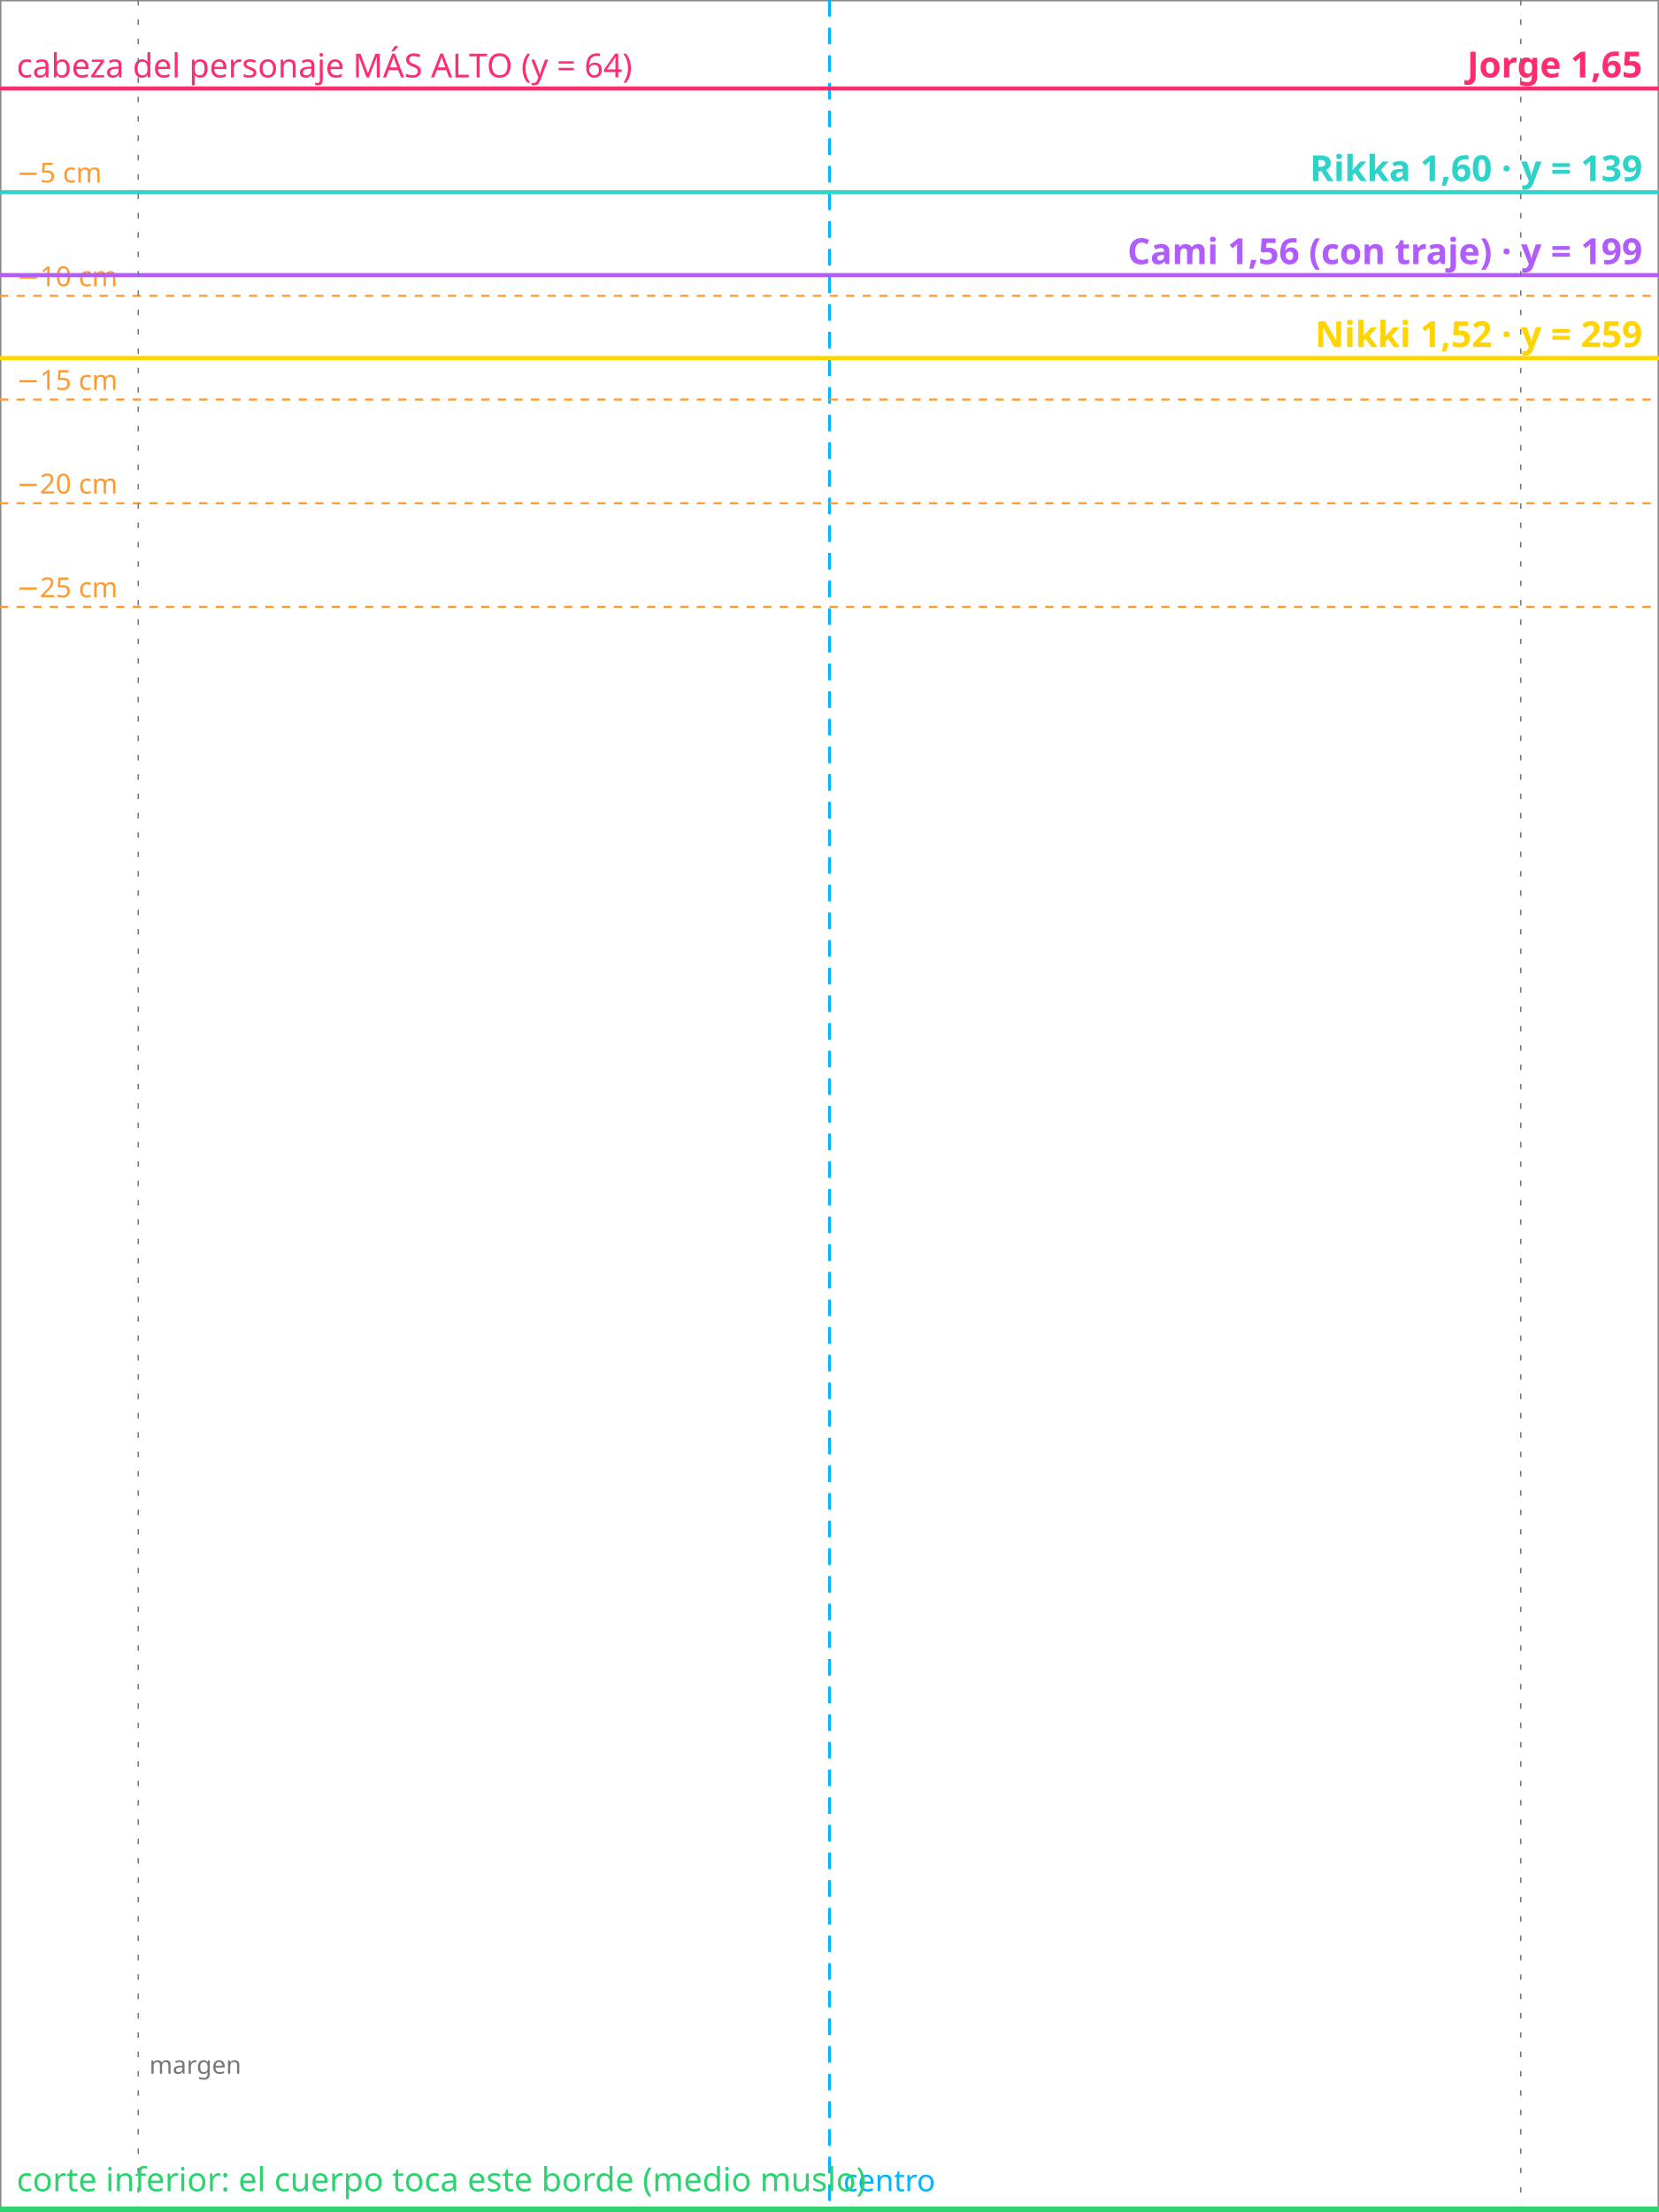
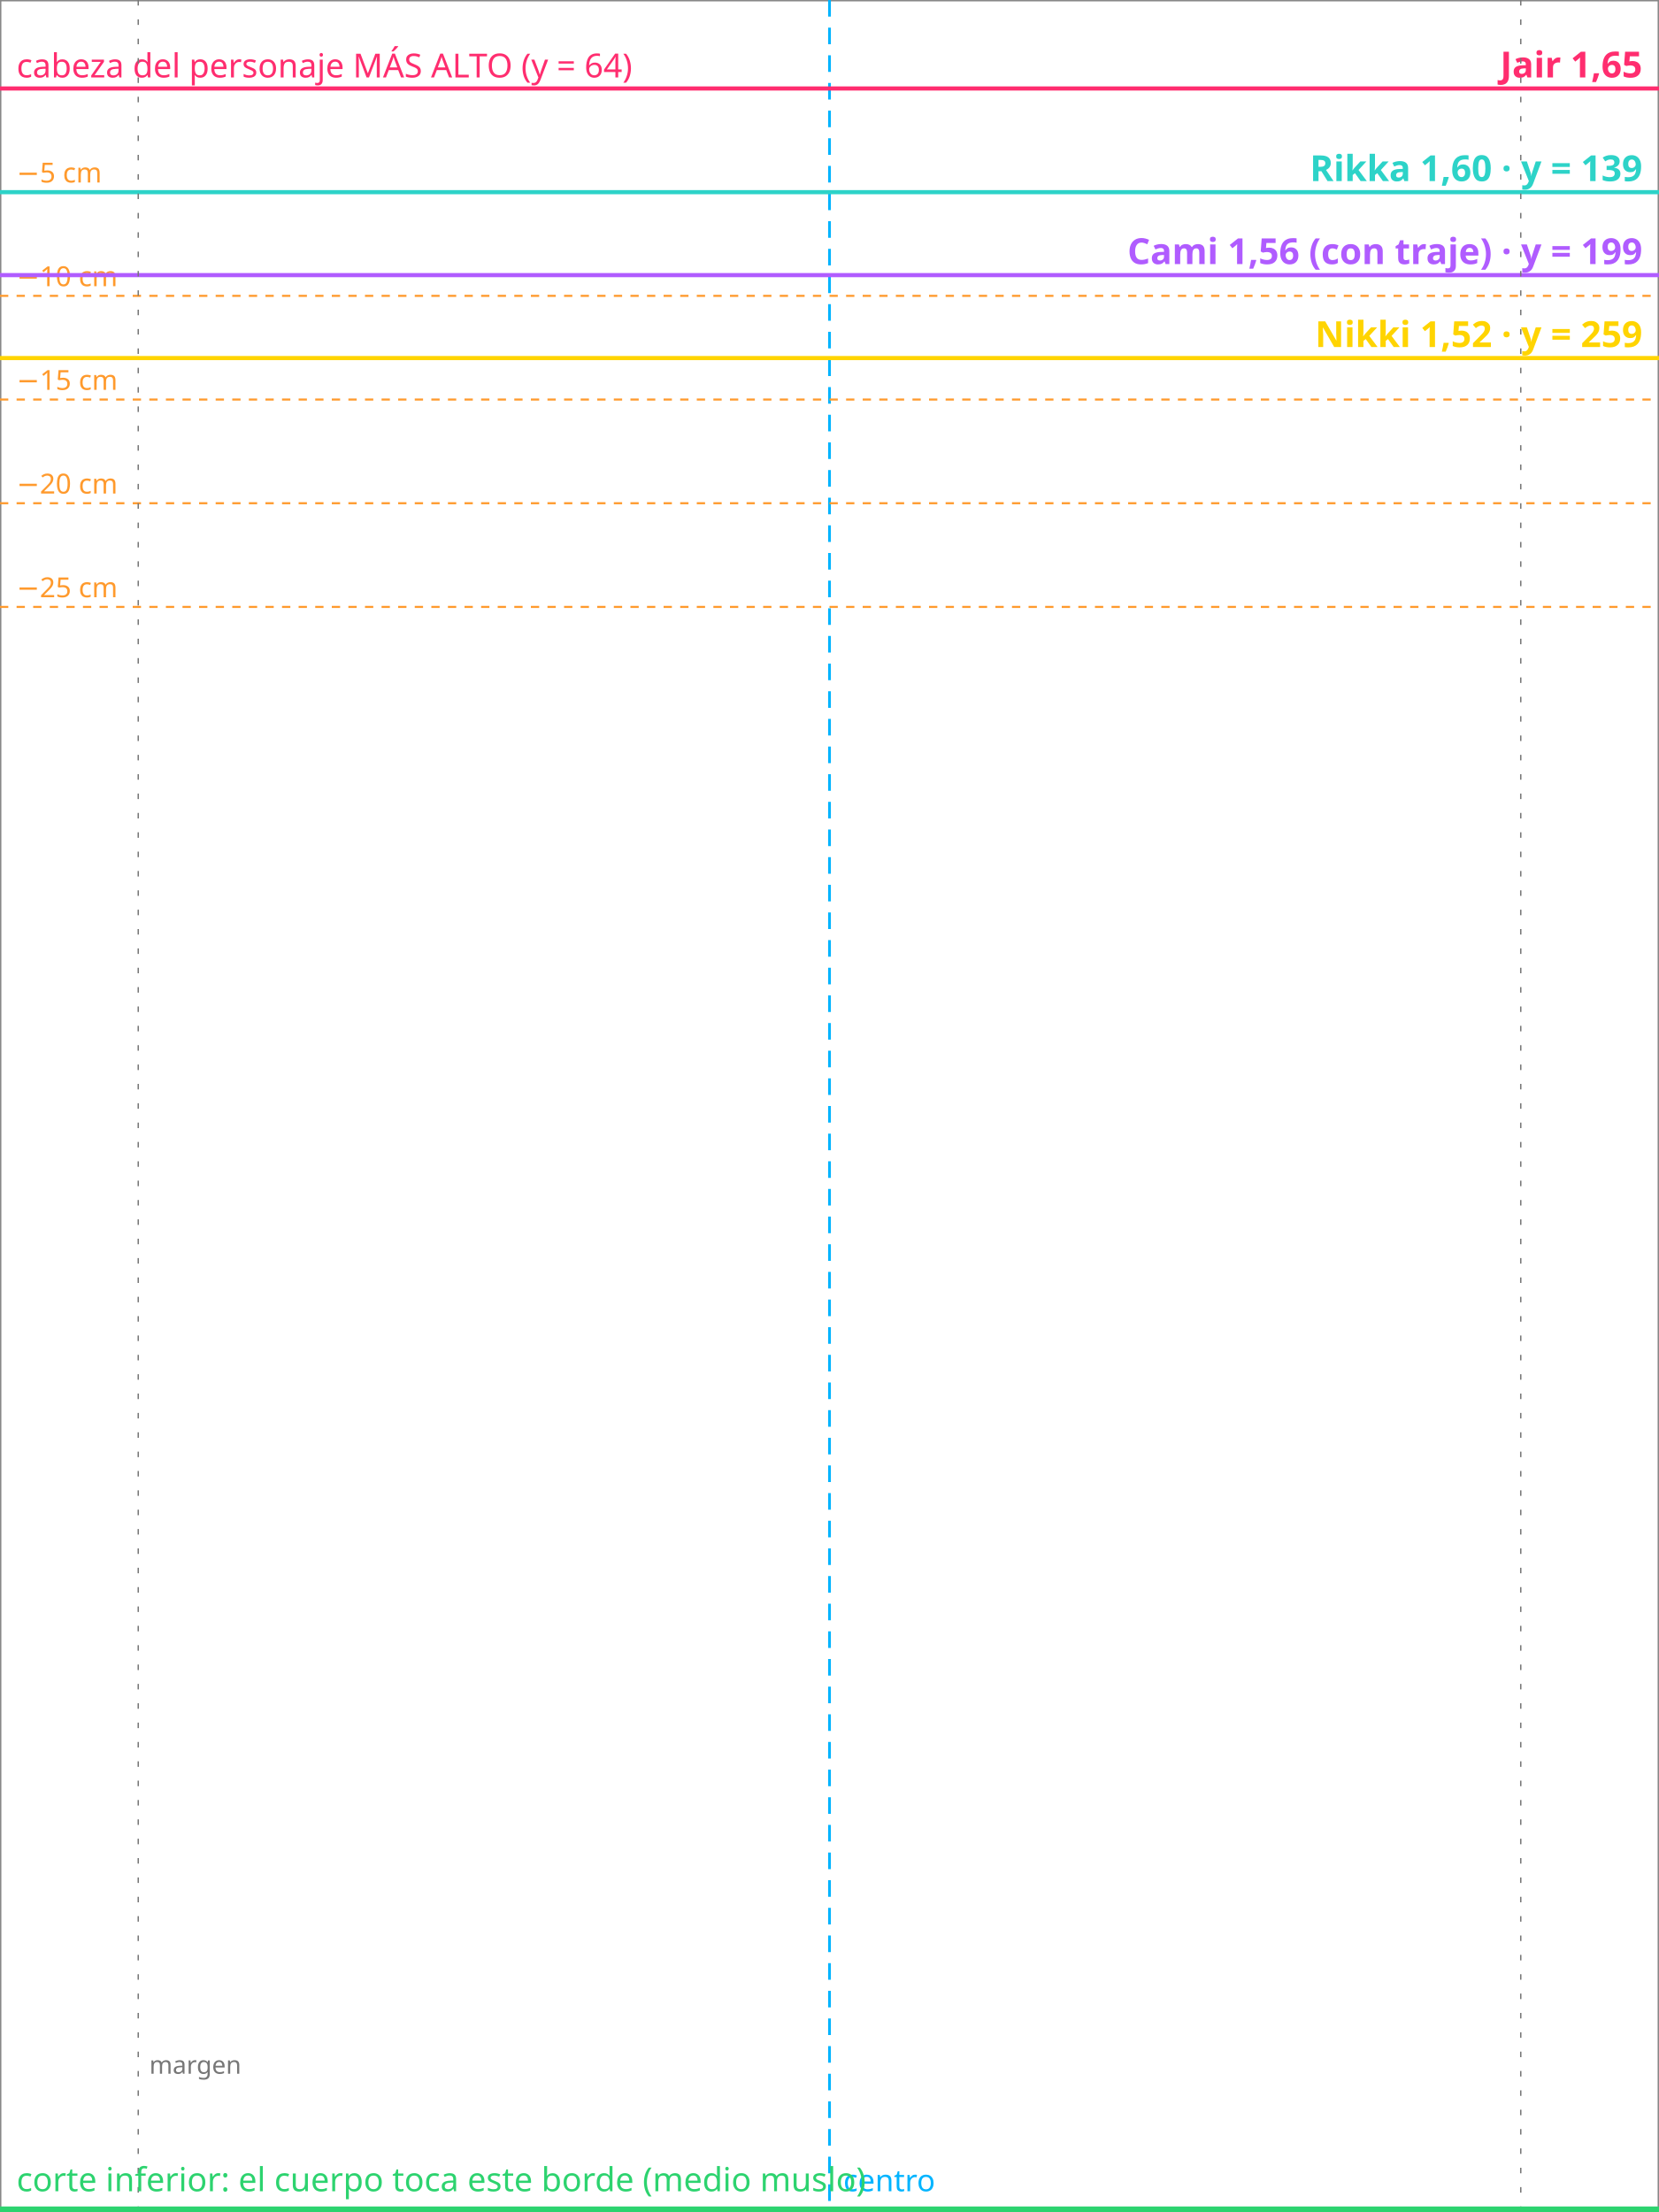
<svg xmlns="http://www.w3.org/2000/svg" width="1200" height="1600" viewBox="0 0 1200 1600">
  <rect x="0.5" y="0.5" width="1199" height="1599" fill="none" stroke="#888" stroke-width="1" />
  <line x1="600" y1="0" x2="600" y2="1600" stroke="#00b4ff" stroke-width="2" stroke-dasharray="12 8" />
  <text x="610" y="1585" font-family="sans-serif" font-size="22" fill="#00b4ff">centro</text>
  <line x1="0" y1="64" x2="1200" y2="64" stroke="#ff2d6f" stroke-width="3" />
  <text x="12" y="56" font-family="sans-serif" font-size="24" fill="#ff2d6f">cabeza del personaje MÁS ALTO (y = 64)</text>
  <g font-family="sans-serif" font-size="20" fill="#ff9a2d" stroke="#ff9a2d">
    <line x1="0" y1="139" x2="1200" y2="139" stroke-width="1.5" stroke-dasharray="6 6" />
    <text x="12" y="132" stroke="none">−5 cm</text>
    <line x1="0" y1="214" x2="1200" y2="214" stroke-width="1.5" stroke-dasharray="6 6" />
    <text x="12" y="207" stroke="none">−10 cm</text>
    <line x1="0" y1="289" x2="1200" y2="289" stroke-width="1.5" stroke-dasharray="6 6" />
    <text x="12" y="282" stroke="none">−15 cm</text>
    <line x1="0" y1="364" x2="1200" y2="364" stroke-width="1.5" stroke-dasharray="6 6" />
    <text x="12" y="357" stroke="none">−20 cm</text>
    <line x1="0" y1="439" x2="1200" y2="439" stroke-width="1.5" stroke-dasharray="6 6" />
    <text x="12" y="432" stroke="none">−25 cm</text>
  </g>
  <g font-family="sans-serif" font-size="26" font-weight="bold">
-     <text x="1188" y="56" text-anchor="end" fill="#ff2d6f">Jorge 1,65</text>
+     <text x="1188" y="56" text-anchor="end" fill="#ff2d6f">Jair 1,65</text>
    <line x1="0" y1="139" x2="1200" y2="139" stroke="#2dd3c8" stroke-width="3" />
    <text x="1188" y="131" text-anchor="end" fill="#2dd3c8">Rikka 1,60 · y = 139</text>
    <line x1="0" y1="199" x2="1200" y2="199" stroke="#b05cff" stroke-width="3" />
    <text x="1188" y="191" text-anchor="end" fill="#b05cff">Cami 1,56 (con traje) · y = 199</text>
    <line x1="0" y1="259" x2="1200" y2="259" stroke="#ffd400" stroke-width="3" />
    <text x="1188" y="251" text-anchor="end" fill="#ffd400">Nikki 1,52 · y = 259</text>
  </g>
  <line x1="100" y1="0" x2="100" y2="1600" stroke="#777" stroke-width="1" stroke-dasharray="4 10" />
  <line x1="1100" y1="0" x2="1100" y2="1600" stroke="#777" stroke-width="1" stroke-dasharray="4 10" />
  <text x="108" y="1500" font-family="sans-serif" font-size="18" fill="#777">margen</text>
  <line x1="0" y1="1598" x2="1200" y2="1598" stroke="#2dd36f" stroke-width="4" />
  <text x="12" y="1585" font-family="sans-serif" font-size="24" fill="#2dd36f">corte inferior: el cuerpo toca este borde (medio muslo)</text>
</svg>
